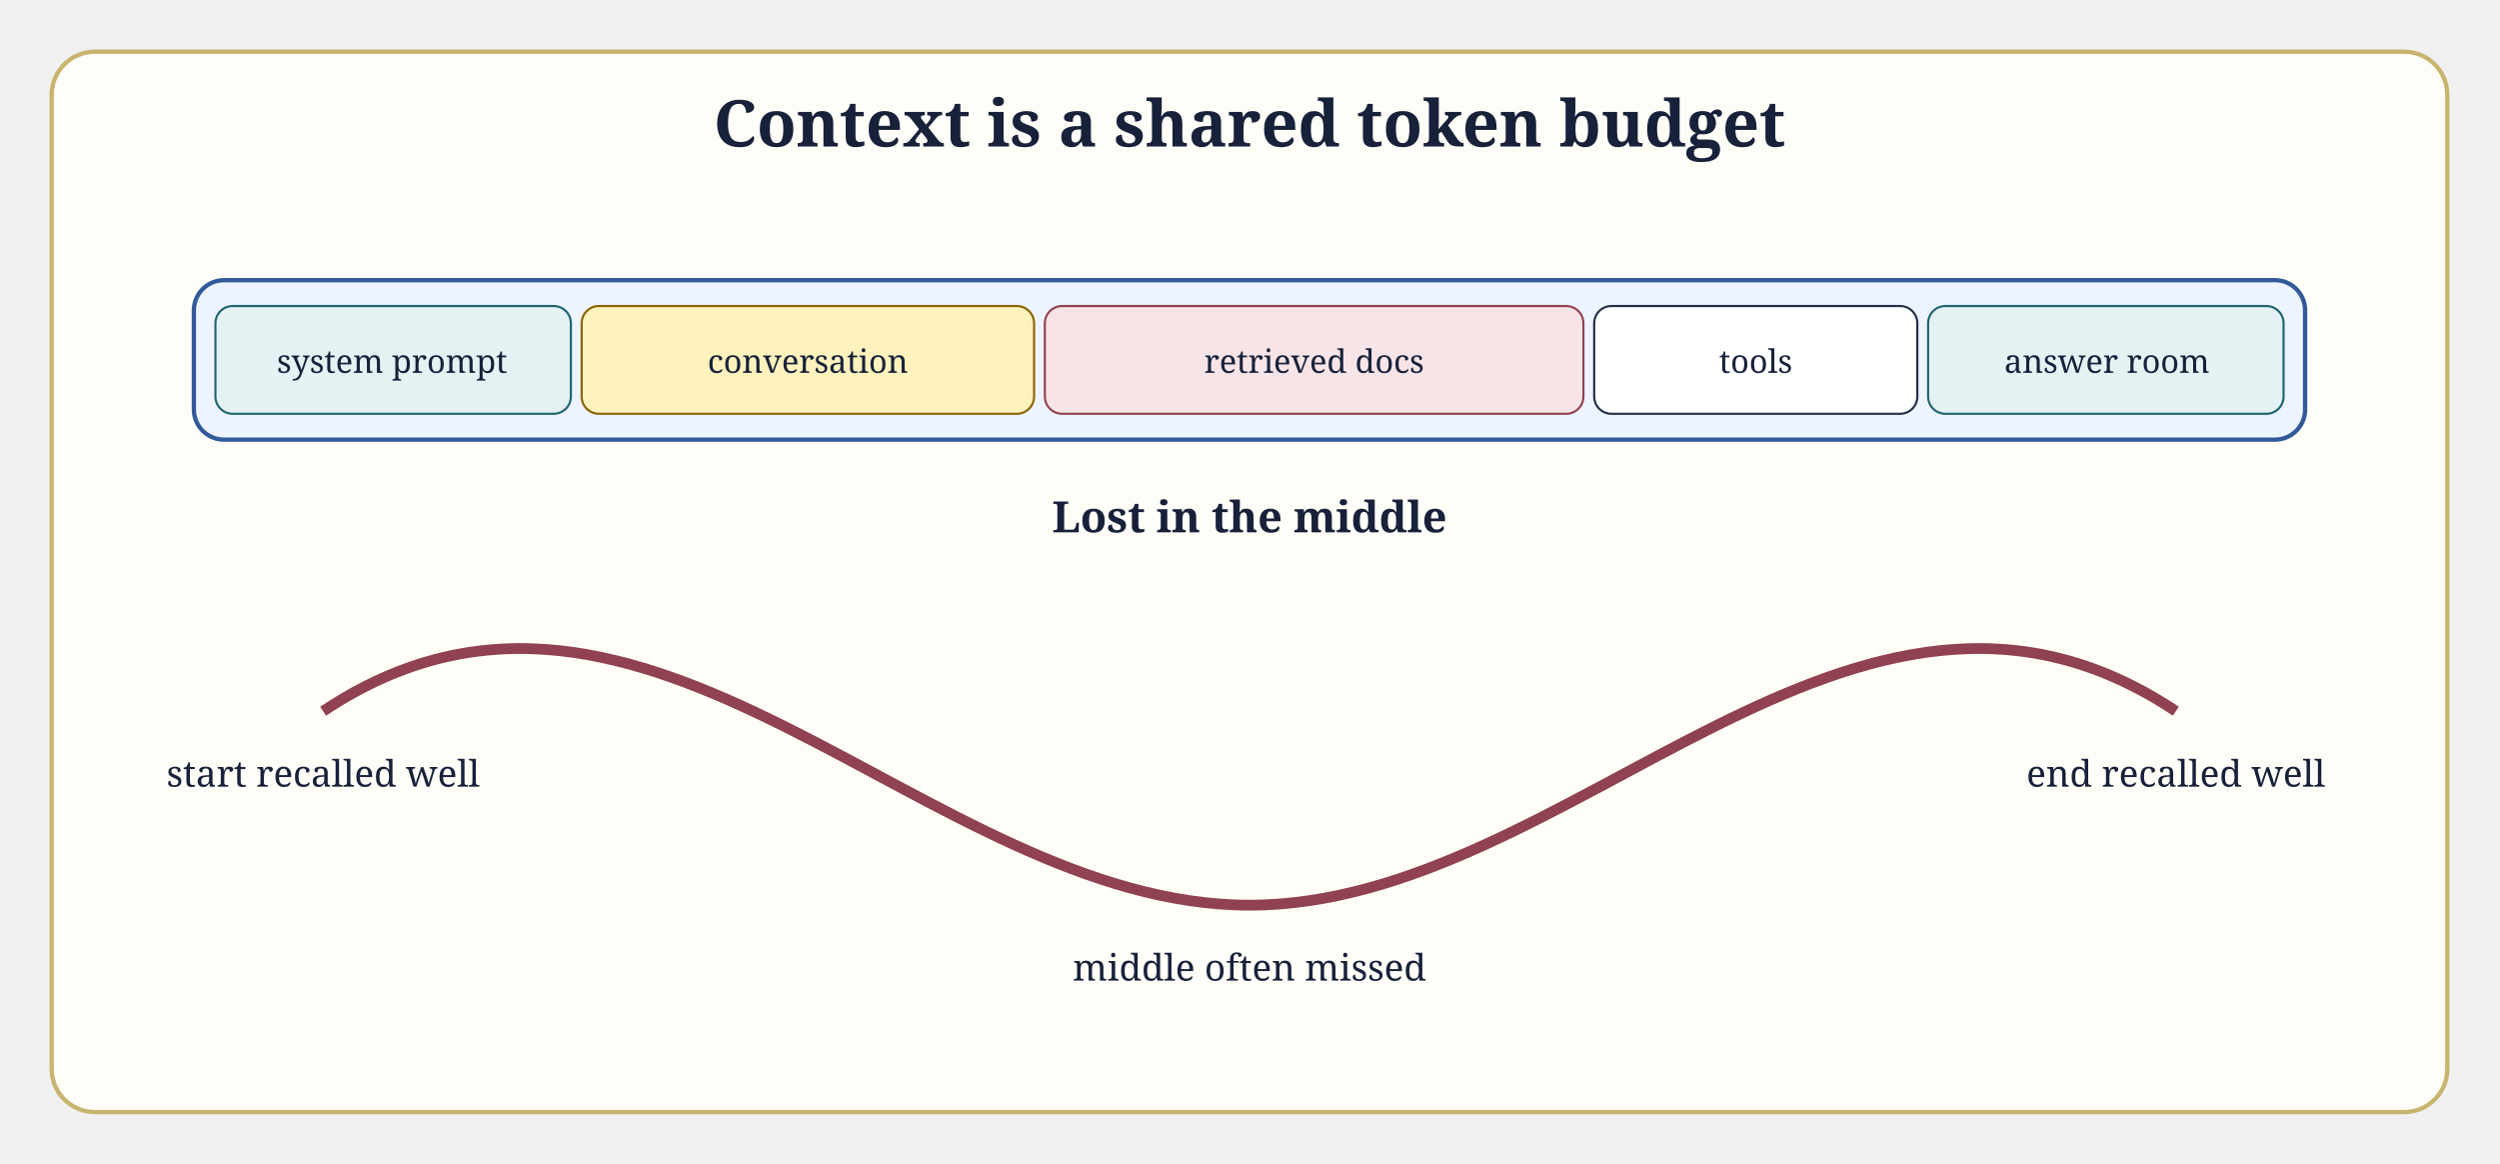
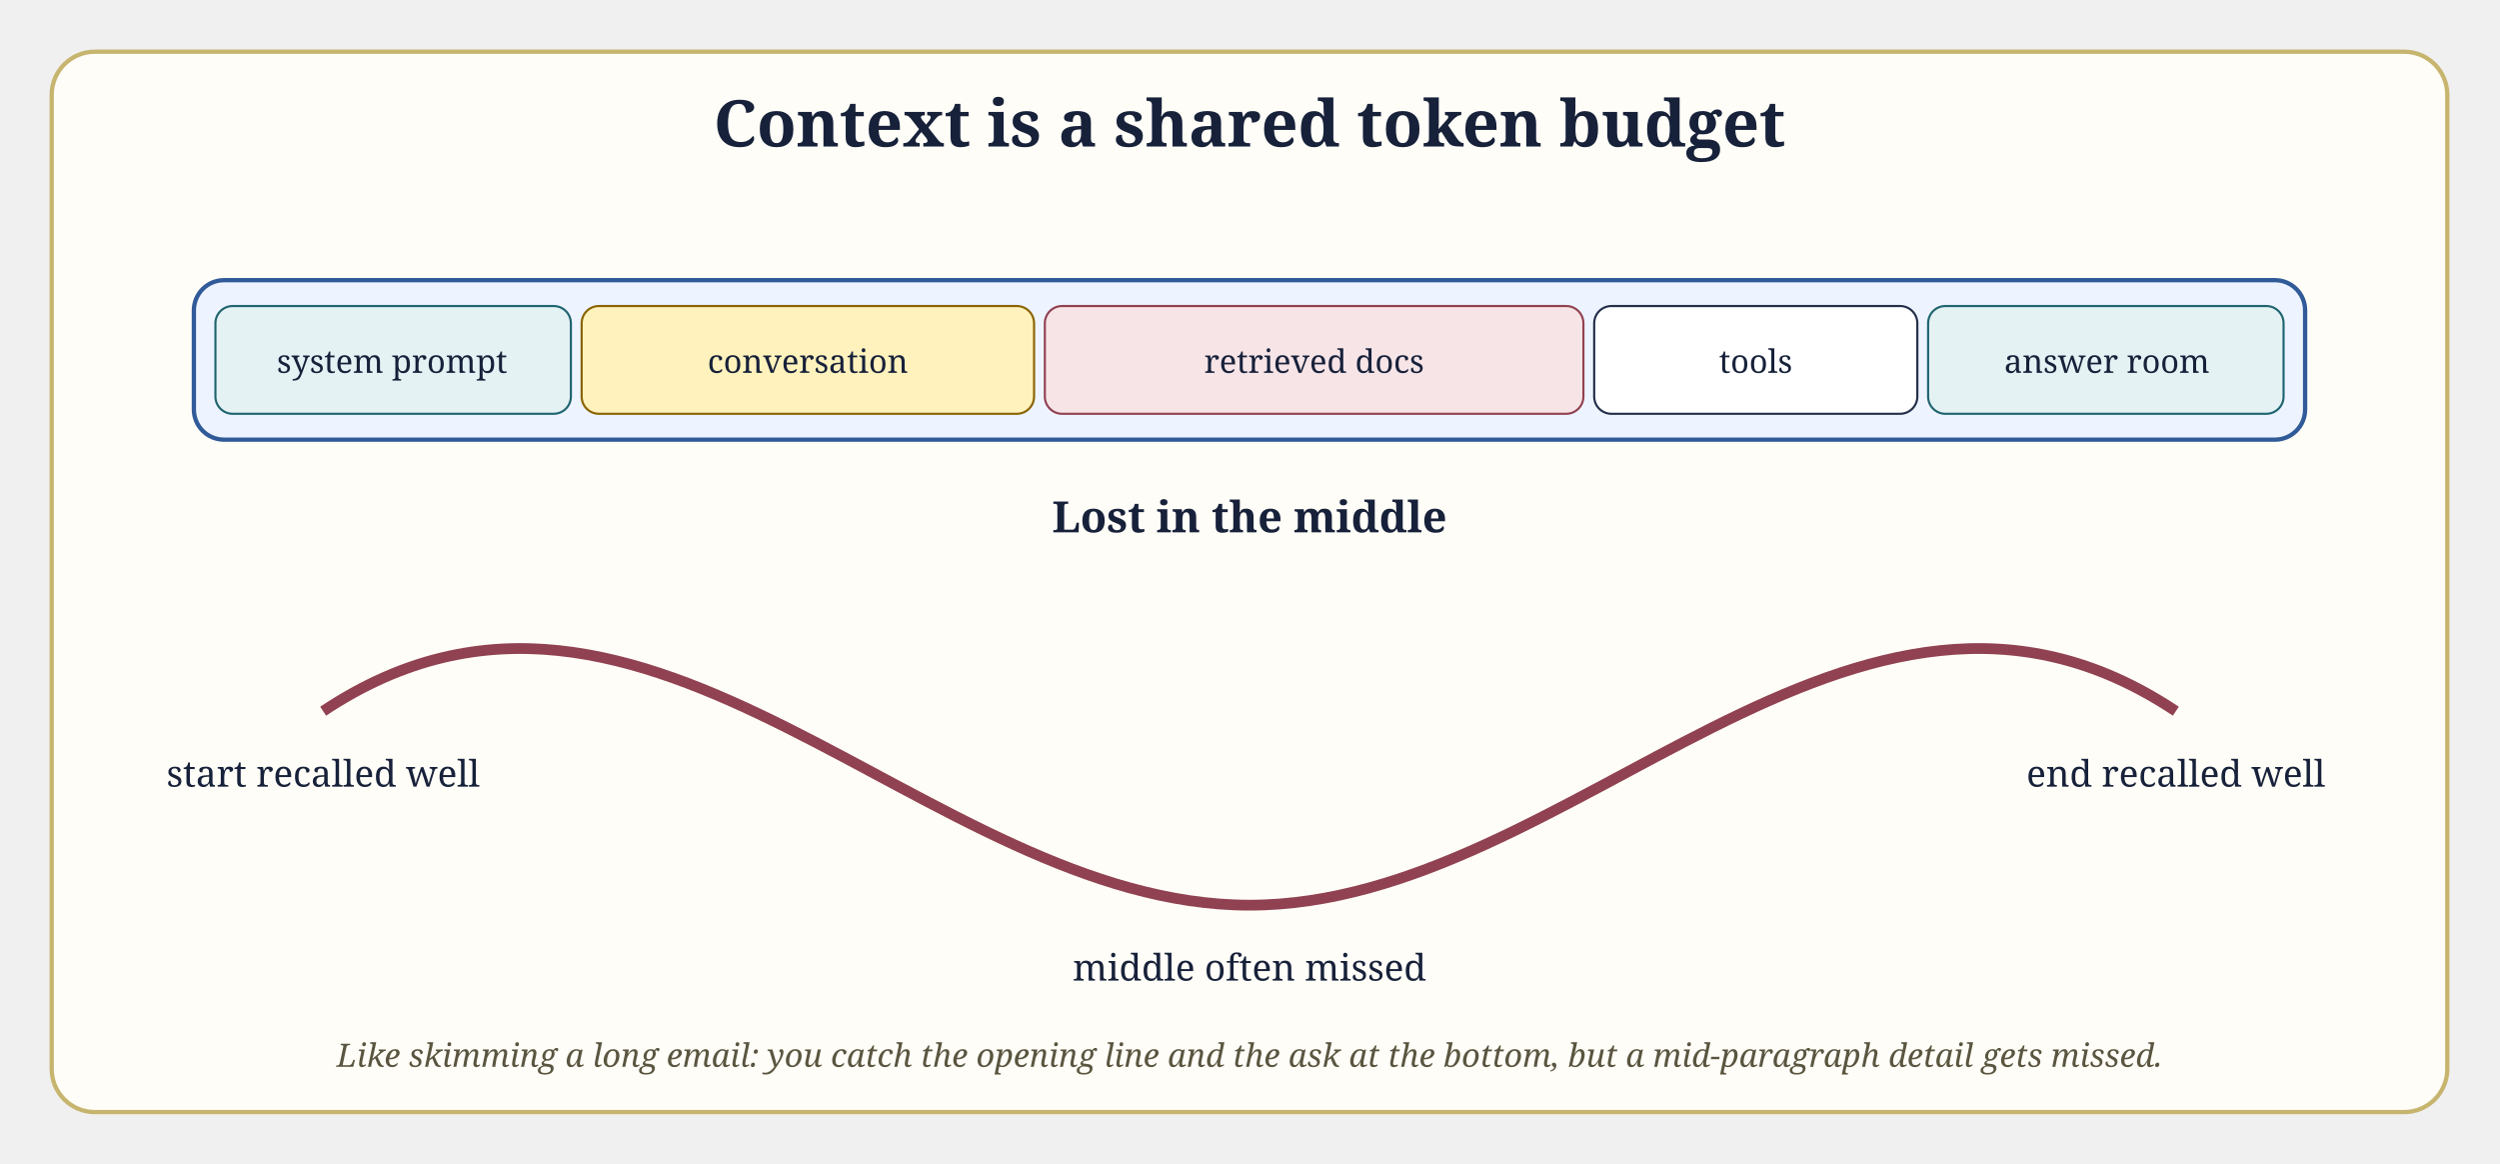
<svg xmlns="http://www.w3.org/2000/svg" viewBox="0 0 1160 540" role="img" aria-labelledby="title desc">
  <rect x="24" y="24" width="1112" height="492" rx="20" fill="#fffdf7" stroke="#c7b56f" stroke-width="2" />
  <text x="580" y="68" text-anchor="middle" font-family="Georgia,serif" font-size="30" font-weight="700" fill="#17213a">Context is a shared token budget</text>
  <g font-family="Georgia,serif" fill="#17213a">
    <rect x="90" y="130" width="980" height="74" rx="14" fill="#eef4ff" stroke="#315a99" stroke-width="2" />
    <rect x="100" y="142" width="165" height="50" rx="8" fill="#e4f2f4" stroke="#1f6570" />
    <text x="182" y="173" text-anchor="middle" font-size="15">system prompt</text>
    <rect x="270" y="142" width="210" height="50" rx="8" fill="#fff2bd" stroke="#8a6400" />
    <text x="375" y="173" text-anchor="middle" font-size="15">conversation</text>
    <rect x="485" y="142" width="250" height="50" rx="8" fill="#f7e4e7" stroke="#914252" />
    <text x="610" y="173" text-anchor="middle" font-size="15">retrieved docs</text>
    <rect x="740" y="142" width="150" height="50" rx="8" fill="#fff" stroke="#24304a" />
    <text x="815" y="173" text-anchor="middle" font-size="15">tools</text>
    <rect x="895" y="142" width="165" height="50" rx="8" fill="#e4f2f4" stroke="#1f6570" />
    <text x="978" y="173" text-anchor="middle" font-size="15">answer room</text>
    <text x="580" y="247" text-anchor="middle" font-size="20" font-weight="700">Lost in the middle</text>
    <path d="M150 330 C300 230 430 420 580 420 C730 420 860 230 1010 330" fill="none" stroke="#914252" stroke-width="5" />
    <text x="150" y="365" text-anchor="middle" font-size="17">start recalled well</text>
    <text x="580" y="455" text-anchor="middle" font-size="17">middle often missed</text>
    <text x="1010" y="365" text-anchor="middle" font-size="17">end recalled well</text>
+     <text x="580" y="495" text-anchor="middle" font-size="15" font-style="italic" fill="#5a5540">Like skimming a long email: you catch the opening line and the ask at the bottom, but a mid-paragraph detail gets missed.</text>
  </g>
</svg>
